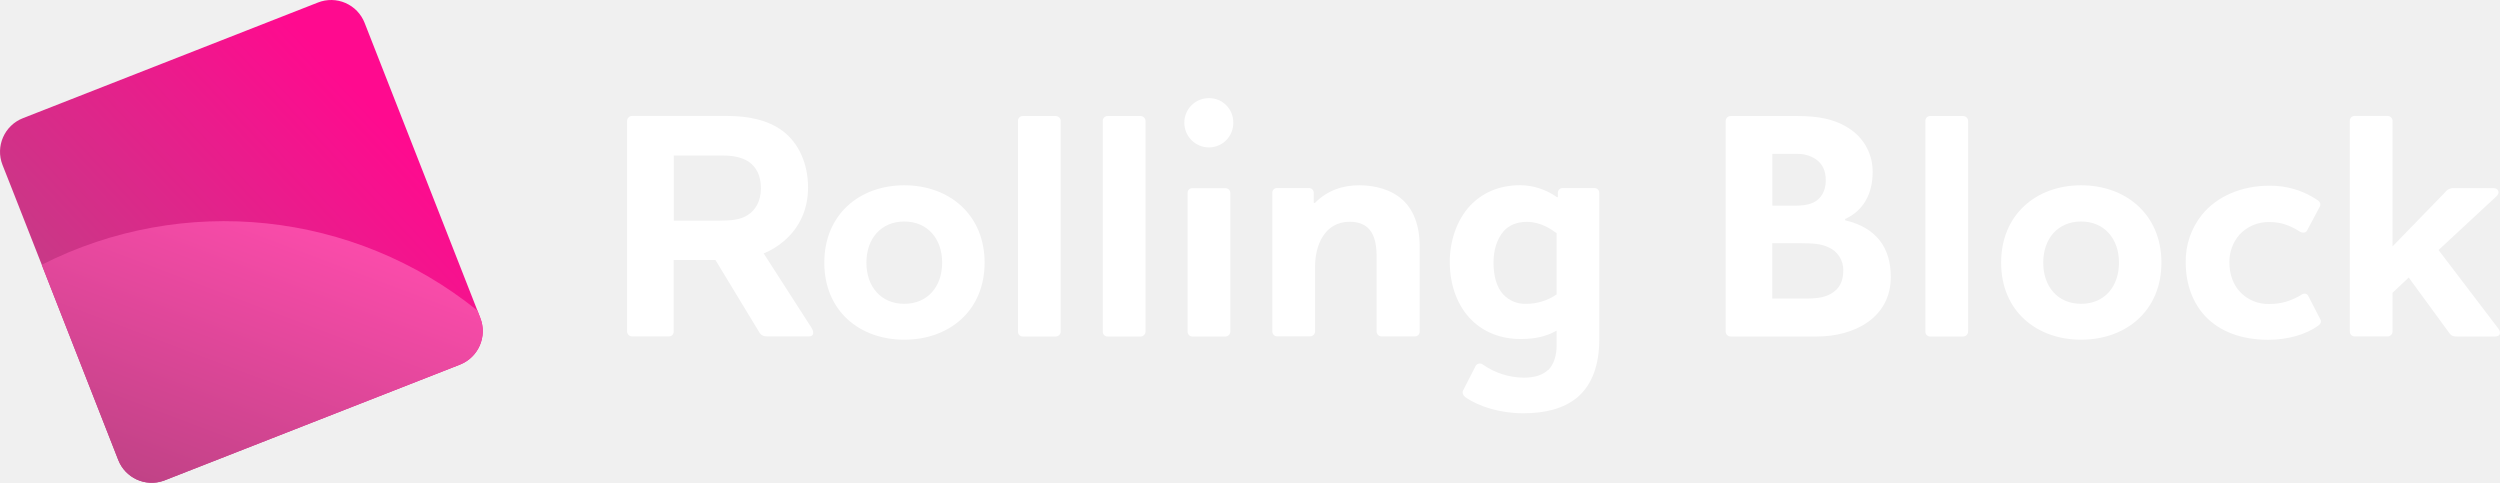
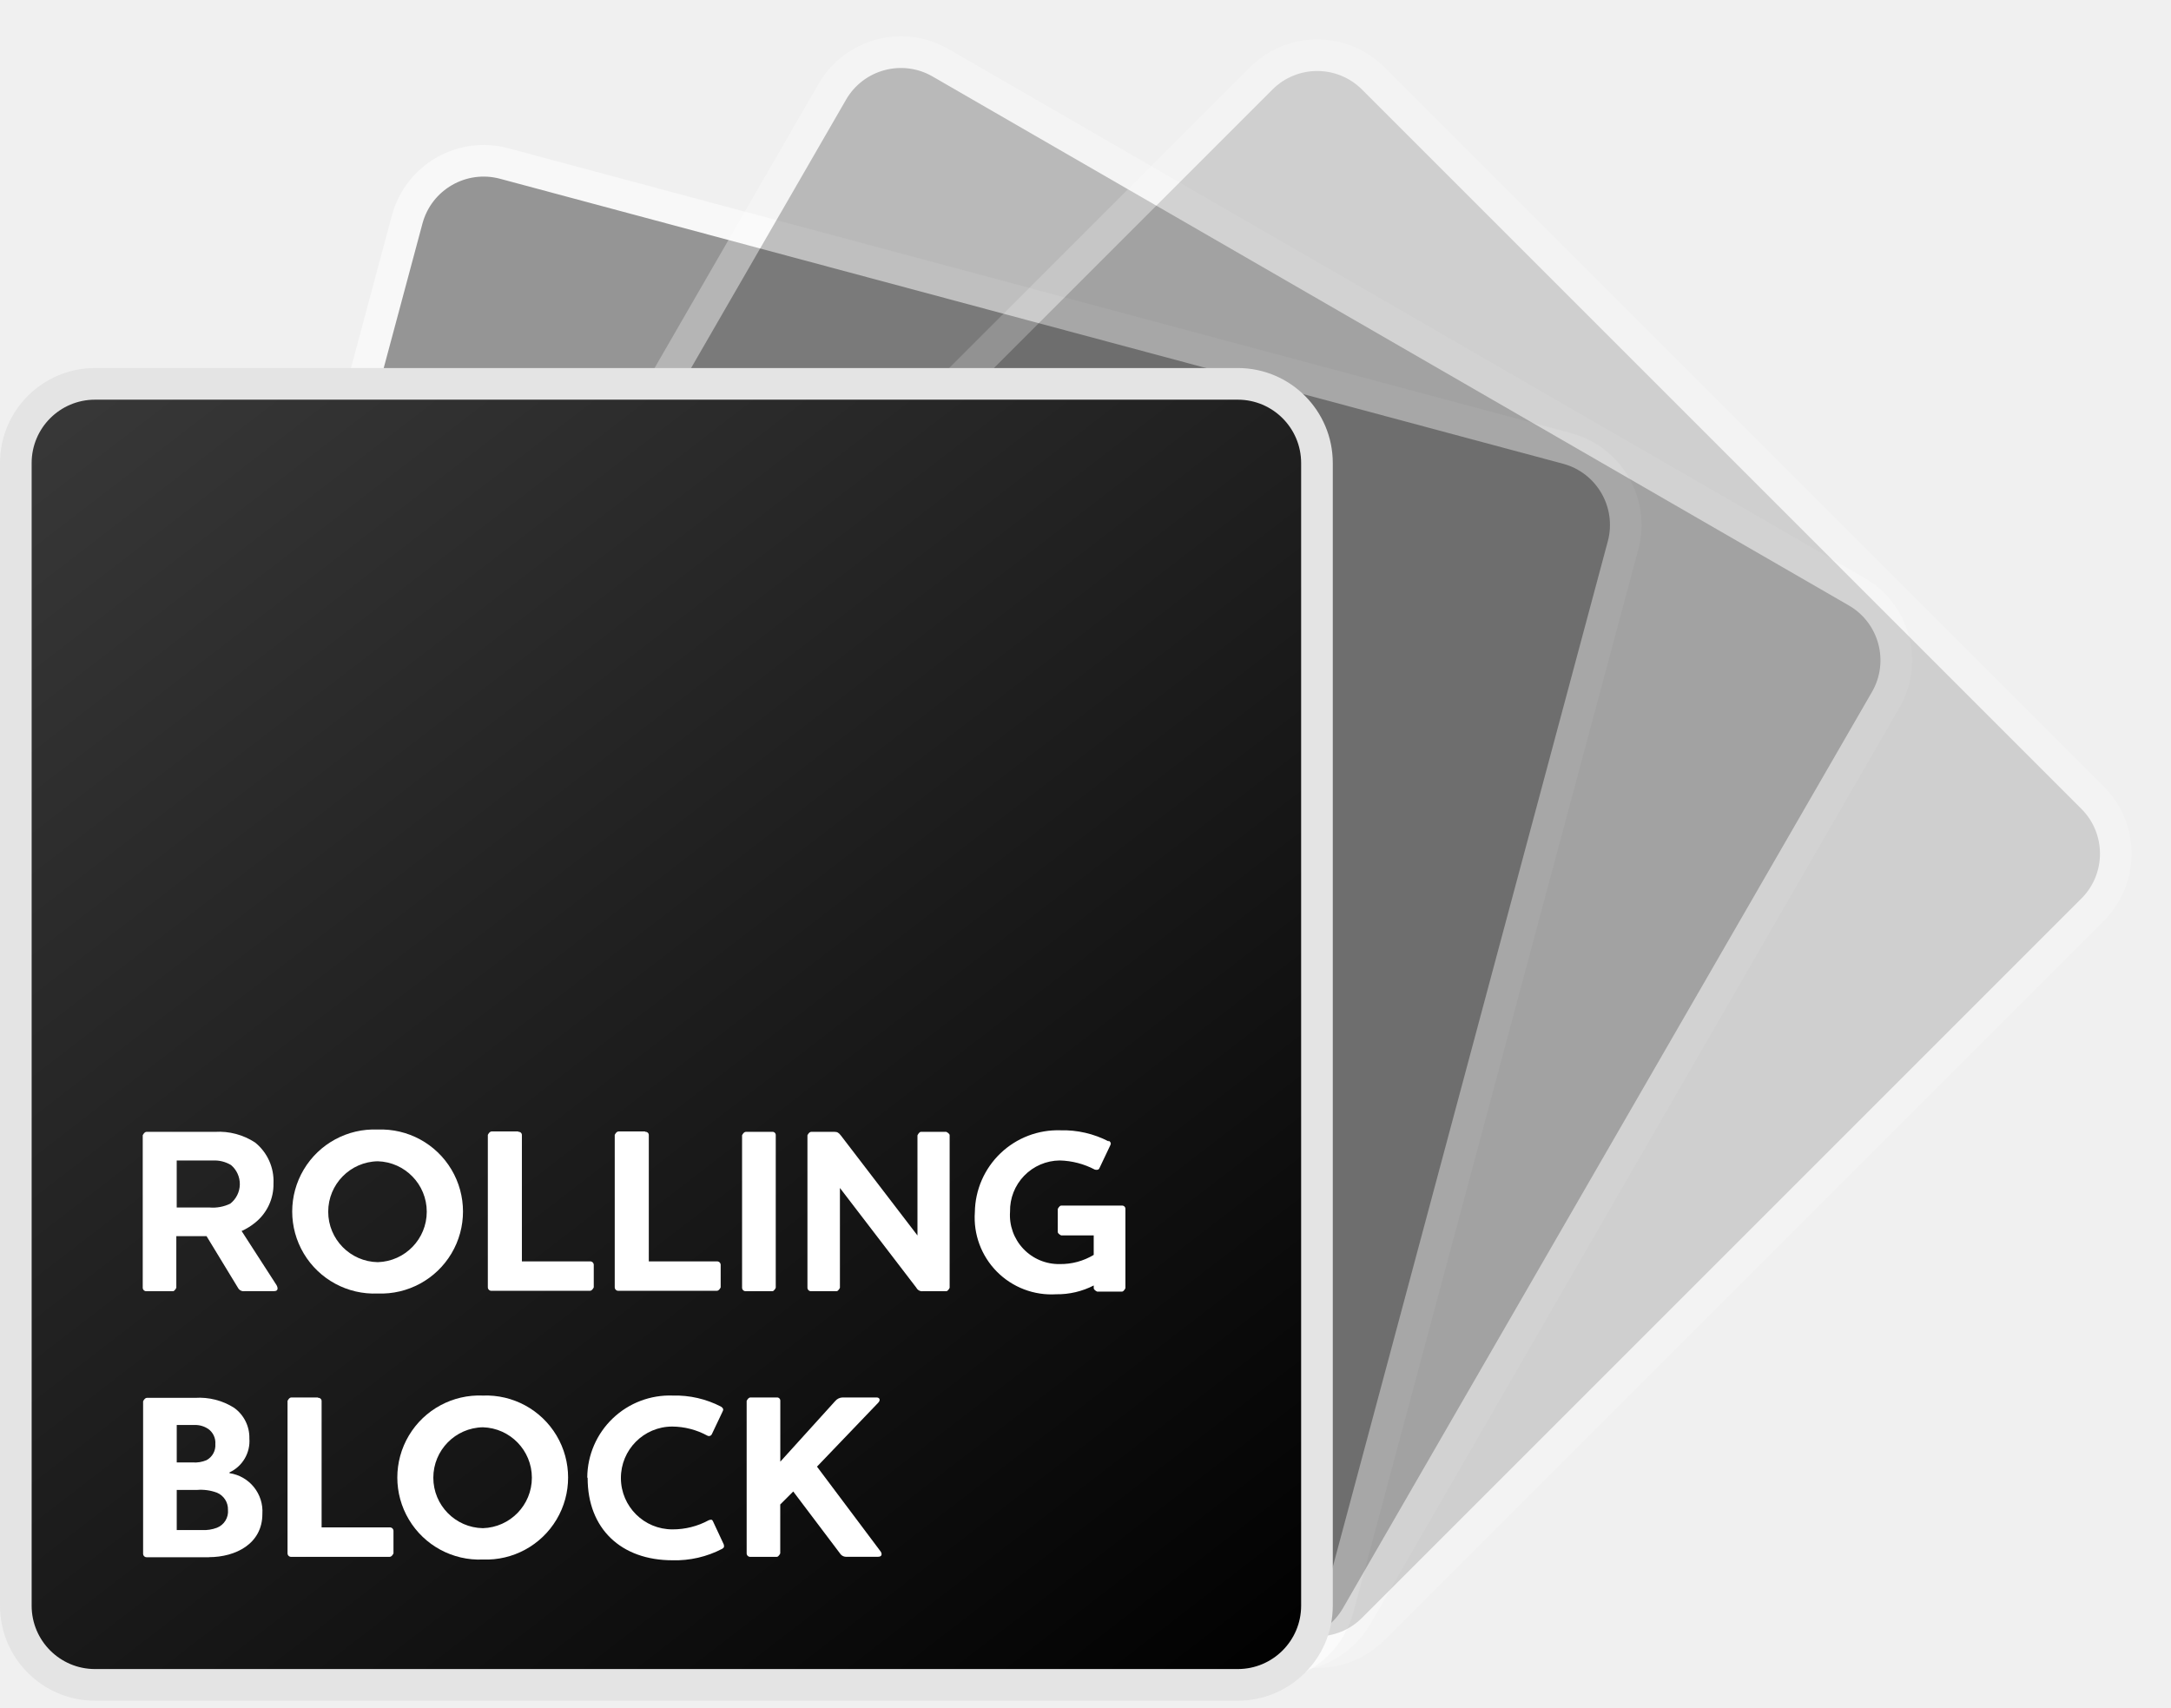
- <svg xmlns="http://www.w3.org/2000/svg" width="1376.588" height="265.826" viewBox="0 0 1376.588 265.826">
+ <svg xmlns="http://www.w3.org/2000/svg" xmlns:xlink="http://www.w3.org/1999/xlink" width="143.57" height="112.921" viewBox="0 0 143.57 112.921">
  <defs>
-     <linearGradient id="linear-gradient" x1="-0.029" y1="0.993" x2="0.786" y2="0.233" gradientUnits="objectBoundingBox">
-       <stop offset="0" stop-color="#ab5282" />
-       <stop offset="1" stop-color="#ff0a8f" />
+     <linearGradient id="linear-gradient" x1="-6.609" y1="0.5" x2="-5.385" y2="0.5" gradientUnits="objectBoundingBox">
+       <stop offset="0" />
+       <stop offset="1" stop-color="#3a3a3a" />
    </linearGradient>
-     <linearGradient id="linear-gradient-2" x1="0.034" y1="1.055" x2="0.711" y2="-0.009" gradientUnits="objectBoundingBox">
-       <stop offset="0" stop-color="#b84181" />
-       <stop offset="1" stop-color="#ff4cad" />
-     </linearGradient>
+     <linearGradient id="linear-gradient-2" x1="-6.907" y1="0.5" x2="-5.541" y2="0.5" xlink:href="#linear-gradient" />
+     <linearGradient id="linear-gradient-3" x1="-7.163" y1="0.5" x2="-5.748" y2="0.5" xlink:href="#linear-gradient" />
+     <linearGradient id="linear-gradient-4" x1="0.076" y1="-0.07" x2="0.957" y2="1.074" xlink:href="#linear-gradient" />
  </defs>
-   <g id="rolling-block-03" transform="translate(-6.832 -6.621)">
-     <path id="Path_18" data-name="Path 18" d="M154.629,95.823,181,136.814c1.238,2.142,1.428,4.618-1.619,4.618H157.1c-2.476,0-3.9-.333-5.189-2.666l-23.9-39.42H105.021v39.42a2.6,2.6,0,0,1-2.666,2.666H82.217a2.769,2.769,0,0,1-2.857-2.666V22.7a2.769,2.769,0,0,1,2.857-2.666h52.036c11.759,0,22.471,2.142,30.66,8.189,8.9,6.618,14.092,18,14.092,31.184,0,11.569-4.285,21.948-13.568,29.755a40.344,40.344,0,0,1-10.855,6.57ZM105.069,41.835V77.684h24.947c6.618,0,11.95-.524,15.711-3.047,4.285-2.666,7.332-7.665,7.332-14.806s-2.666-11.759-6.76-14.616c-3.9-2.476-8.712-3.38-14.092-3.38H105.116Z" transform="translate(272.768 50.431)" fill="#fff" />
-     <path id="Path_19" data-name="Path 19" d="M146.208,28.05c24.614,0,44.228,16.044,44.228,42.61s-19.615,42.419-44.228,42.419S102.17,97.225,102.17,70.66,121.594,28.05,146.208,28.05Zm0,65.271c12.854,0,20.852-9.474,20.852-22.662S159.015,48,146.208,48s-20.853,9.427-20.853,22.662S133.4,93.321,146.208,93.321Z" transform="translate(358.553 80.593)" fill="#fff" />
-     <path id="Path_20" data-name="Path 20" d="M127.236,20.04h18.187a2.725,2.725,0,0,1,2.666,2.666v116.07a2.725,2.725,0,0,1-2.666,2.666H127.236a2.6,2.6,0,0,1-2.666-2.666V22.706A2.6,2.6,0,0,1,127.236,20.04Z" transform="translate(442.797 50.469)" fill="#fff" />
-     <path id="Path_21" data-name="Path 21" d="M137.046,20.04h18.187a2.725,2.725,0,0,1,2.666,2.666v116.07a2.725,2.725,0,0,1-2.666,2.666H137.046a2.6,2.6,0,0,1-2.666-2.666V22.706A2.6,2.6,0,0,1,137.046,20.04Z" transform="translate(479.691 50.469)" fill="#fff" />
-     <path id="Path_22" data-name="Path 22" d="M143.81,31.538A13.472,13.472,0,0,1,157.378,17.97a13.283,13.283,0,0,1,13.378,13.568,13.4,13.4,0,0,1-13.378,13.568A13.562,13.562,0,0,1,143.81,31.538Zm4.475,36.04h18.187a2.6,2.6,0,0,1,2.666,2.666v76.317a2.725,2.725,0,0,1-2.666,2.666H148.285a2.6,2.6,0,0,1-2.666-2.666V70.244A2.5,2.5,0,0,1,148.285,67.578Z" transform="translate(515.156 42.684)" fill="#fff" />
-     <path id="Path_23" data-name="Path 23" d="M177.366,37.857c6.951-7.141,15.663-9.807,24.423-9.807s17.663,2.333,23.9,8c5.713,5.189,9.427,13.568,9.427,25.661V108.6a2.6,2.6,0,0,1-2.666,2.666H214.072a2.725,2.725,0,0,1-2.666-2.666V67.756c0-5.9-.714-11.759-4.094-15.52-2.142-2.476-5.713-4.094-10.712-4.094-13.9,0-19.091,13-19.091,24.756v35.659a2.725,2.725,0,0,1-2.666,2.666H156.656a2.6,2.6,0,0,1-2.666-2.666V32.24a2.5,2.5,0,0,1,2.666-2.666h17.472a2.6,2.6,0,0,1,2.666,2.666v5.523h.524Z" transform="translate(553.441 80.593)" fill="#fff" />
-     <path id="Path_24" data-name="Path 24" d="M228.736,129.875c3.047-3.19,4.618-7.855,4.618-13.711v-8.046c-5.713,3.19-11.759,4.618-19.805,4.618-11.236,0-20.329-3.9-26.9-10.331-7.855-7.665-12.14-19.234-12.14-32.088,0-11.426,3.761-22.995,11.236-31.041,6.427-6.76,15.52-11.236,27.613-11.236A35.61,35.61,0,0,1,233.5,34.61h.524V32.277a2.6,2.6,0,0,1,2.666-2.666h17.472a2.6,2.6,0,0,1,2.666,2.666v80.744c0,13.9-3.9,24.947-12.14,31.9-7.332,6.046-17.282,8.712-29.755,8.712s-24.233-3.571-31.9-8.9c-1.238-1.047-1.761-2.333-1.238-3.571l6.951-13.568a2.673,2.673,0,0,1,4.094-.714,39.794,39.794,0,0,0,22.471,7.141c5.9,0,10.331-1.428,13.378-4.285Zm4.618-41.705V54.463c-3.19-2.333-8.9-6.237-16.377-6.237-5.713,0-10,1.952-12.854,5.189C200.362,57.891,198.6,63.937,198.6,70.7c0,7.475,1.762,13.568,5.332,17.472a16.3,16.3,0,0,0,12.474,5.189A29.361,29.361,0,0,0,233.354,88.17Z" transform="translate(630.614 80.556)" fill="#fff" />
-     <path id="Path_25" data-name="Path 25" d="M256.695,141.442H209.276a2.769,2.769,0,0,1-2.857-2.666V22.706a2.769,2.769,0,0,1,2.857-2.666h36.706c10.141,0,20.662,1.238,29.613,7.665A27.984,27.984,0,0,1,287.355,50.89c0,12.283-5.332,21.376-15.14,25.851v.714C289.5,81.55,297.353,92.6,297.353,108.64c0,22.662-20.329,32.8-40.658,32.8Zm-.714-97.693a17.913,17.913,0,0,0-10.141-2.857H232.129V69.41h12.14c3.19,0,7.141-.19,10.521-1.762,3.9-1.952,6.76-5.9,6.76-12.283,0-5.523-2.142-9.284-5.523-11.569Zm6.76,48.466c-3.571-1.762-8.189-2.142-15.14-2.142h-15.52v30.47h19.091c4.094,0,8.189-.381,11.426-1.762,5-2.142,8.57-6.046,8.57-13.568a13.451,13.451,0,0,0-8.379-13Z" transform="translate(750.623 50.469)" fill="#fff" />
-     <path id="Path_26" data-name="Path 26" d="M232.186,20.04h18.187a2.725,2.725,0,0,1,2.666,2.666v116.07a2.725,2.725,0,0,1-2.666,2.666H232.186a2.6,2.6,0,0,1-2.666-2.666V22.706A2.6,2.6,0,0,1,232.186,20.04Z" transform="translate(837.499 50.469)" fill="#fff" />
-     <path id="Path_27" data-name="Path 27" d="M282.318,28.05c24.614,0,44.228,16.044,44.228,42.61s-19.615,42.419-44.228,42.419S238.28,97.225,238.28,70.66,257.7,28.05,282.318,28.05Zm0,65.271c12.854,0,20.853-9.474,20.853-22.662S295.125,48,282.318,48s-20.853,9.427-20.853,22.662S269.511,93.321,282.318,93.321Z" transform="translate(870.444 80.593)" fill="#fff" />
-     <path id="Path_28" data-name="Path 28" d="M323.235,88.134c1.762-1.047,3.19-.714,3.9.714l6.618,12.854c.714,1.238.19,2.476-1.048,3.38-6.618,4.808-16.568,7.855-27.613,7.855-15,0-26.756-4.618-34.754-13-6.76-7.332-10.712-17.472-10.712-29.613a40.715,40.715,0,0,1,8.9-26.185C276.912,33.813,290.48,28.1,305.62,28.1a46.124,46.124,0,0,1,26.756,8.046,2.663,2.663,0,0,1,1.047,3.571l-6.951,13c-.524,1.238-2.333,1.619-3.9.714-5.713-3.571-10.521-5.332-16.949-5.332a21.913,21.913,0,0,0-16.234,6.76,22.675,22.675,0,0,0-5.713,15.52c0,6.57,2.143,12.283,5.9,16.235a21.245,21.245,0,0,0,16.044,6.618c6.76,0,11.759-1.619,17.663-5Z" transform="translate(950.739 80.781)" fill="#fff" />
-     <path id="Path_29" data-name="Path 29" d="M311.032,109.01l-8.9,8.379v21.376a2.725,2.725,0,0,1-2.666,2.666H281.276a2.6,2.6,0,0,1-2.666-2.666V22.7a2.6,2.6,0,0,1,2.666-2.666h18.187a2.725,2.725,0,0,1,2.666,2.666V91.871l28.9-29.755a5.728,5.728,0,0,1,5.189-2.333h21.376c3.047,0,3.761,2.666,1.761,4.475l-31.9,29.613,32.993,43.324c1.428,1.952,1.238,4.285-1.952,4.285H337.454c-2.333,0-3.38-.714-4.618-2.666l-21.757-29.755Z" transform="translate(1022.12 50.431)" fill="#fff" />
-     <path id="Path_30" data-name="Path 30" d="M260.1,207.384l-162.536,63.7a3.045,3.045,0,0,1-.762.286A19.768,19.768,0,0,1,71.951,259.9L29.818,152.4l-16.33-41.61L8.2,97.408A19.871,19.871,0,0,1,19.439,71.7L181.927,8a19.778,19.778,0,0,1,25.661,11.188l62.129,158.441,1.571,4.047A19.853,19.853,0,0,1,260.1,207.384Z" transform="translate(0 0)" fill="url(#linear-gradient)" />
-     <path id="Path_31" data-name="Path 31" d="M241.943,111.183l-162.536,63.7a3.045,3.045,0,0,1-.762.286,19.768,19.768,0,0,1-24.852-11.474L11.66,56.195a222.18,222.18,0,0,1,239.9,25.233l1.571,4.047a19.854,19.854,0,0,1-11.188,25.709Z" transform="translate(18.158 96.201)" fill="url(#linear-gradient-2)" />
+   <g id="Group_177" data-name="Group 177" transform="translate(-588.5 -119.723)">
+     <g id="Group_124" data-name="Group 124" transform="translate(593.947 127.919)" opacity="0.5">
+       <rect id="Rectangle_124" data-name="Rectangle 124" width="83.24" height="83.24" rx="5" transform="matrix(-0.966, -0.259, 0.259, -0.966, 81.685, 103.229)" fill="url(#linear-gradient)" />
+       <path id="Rectangle_124_-_Outline" data-name="Rectangle 124 - Outline" d="M6.278,0H79.054a6.285,6.285,0,0,1,6.278,6.278V79.054a6.285,6.285,0,0,1-6.278,6.278H6.278A6.285,6.285,0,0,1,0,79.054V6.278A6.285,6.285,0,0,1,6.278,0ZM79.054,83.24a4.19,4.19,0,0,0,4.185-4.185V6.278a4.19,4.19,0,0,0-4.185-4.185H6.278A4.19,4.19,0,0,0,2.093,6.278V79.054A4.19,4.19,0,0,0,6.278,83.24Z" transform="matrix(-0.966, -0.259, 0.259, -0.966, 82.425, 104.511)" fill="#fff" />
+     </g>
+     <g id="Group_125" data-name="Group 125" transform="translate(604.515 119.829)" opacity="0.3">
+       <rect id="Rectangle_125" data-name="Rectangle 125" width="80.434" height="80.434" rx="5" transform="translate(71.087 111.304) rotate(-150)" fill="url(#linear-gradient-2)" />
+       <path id="Rectangle_125_-_Outline" data-name="Rectangle 125 - Outline" d="M6.278,0H76.249a6.285,6.285,0,0,1,6.278,6.278V76.249a6.285,6.285,0,0,1-6.278,6.278H6.278A6.285,6.285,0,0,1,0,76.249V6.278A6.285,6.285,0,0,1,6.278,0ZM76.249,80.434a4.19,4.19,0,0,0,4.185-4.185V6.278a4.19,4.19,0,0,0-4.185-4.185H6.278A4.19,4.19,0,0,0,2.093,6.278V76.249a4.19,4.19,0,0,0,4.185,4.185Z" transform="translate(71.47 112.733) rotate(-150)" fill="#fff" />
+     </g>
+     <g id="Group_126" data-name="Group 126" transform="translate(619.148 119.723)" opacity="0.18">
+       <rect id="Rectangle_126" data-name="Rectangle 126" width="77.754" height="77.754" rx="5" transform="translate(56.461 111.441) rotate(-135)" fill="url(#linear-gradient-3)" />
+       <path id="Rectangle_126_-_Outline" data-name="Rectangle 126 - Outline" d="M6.278,0H73.569a6.285,6.285,0,0,1,6.278,6.278V73.569a6.285,6.285,0,0,1-6.278,6.278H6.278A6.285,6.285,0,0,1,0,73.569V6.278A6.285,6.285,0,0,1,6.278,0ZM73.569,77.754a4.19,4.19,0,0,0,4.185-4.185V6.278a4.19,4.19,0,0,0-4.185-4.185H6.278A4.19,4.19,0,0,0,2.093,6.278V73.569a4.19,4.19,0,0,0,4.185,4.185Z" transform="translate(56.461 112.921) rotate(-135)" fill="#fff" />
+     </g>
+     <rect id="Rectangle_127" data-name="Rectangle 127" width="86.045" height="86.045" rx="5" transform="translate(675.591 231.155) rotate(180)" fill="url(#linear-gradient-4)" />
+     <path id="Rectangle_127_-_Outline" data-name="Rectangle 127 - Outline" d="M6.278,0H81.86a6.285,6.285,0,0,1,6.278,6.278V81.86a6.285,6.285,0,0,1-6.278,6.278H6.278A6.285,6.285,0,0,1,0,81.86V6.278A6.285,6.285,0,0,1,6.278,0ZM81.86,86.045a4.19,4.19,0,0,0,4.185-4.185V6.278A4.19,4.19,0,0,0,81.86,2.093H6.278A4.19,4.19,0,0,0,2.093,6.278V81.86a4.19,4.19,0,0,0,4.185,4.185Z" transform="translate(676.638 232.201) rotate(180)" fill="#e4e4e4" />
+     <path id="Path_39" data-name="Path 39" d="M9.867,35.622l2.3,3.564c.1.177.126.4-.152.4H10.069a.424.424,0,0,1-.455-.228L7.541,35.951h-2v3.412s-.1.228-.227.228H3.573a.233.233,0,0,1-.253-.228V29.278s.1-.227.253-.227H8.1a4.359,4.359,0,0,1,2.654.708,3.278,3.278,0,0,1,1.213,2.7,3.243,3.243,0,0,1-1.188,2.578,4.092,4.092,0,0,1-.935.581Zm-4.3-4.676v3.109H7.744A2.636,2.636,0,0,0,9.109,33.8a1.647,1.647,0,0,0,.051-2.553,2.118,2.118,0,0,0-1.213-.3H5.595Z" transform="translate(594.619 165.528)" fill="#fff" />
+     <path id="Path_40" data-name="Path 40" d="M12.892,39.834a5.427,5.427,0,1,1,0-10.844,5.426,5.426,0,1,1,0,10.844Zm0-8.746a3.337,3.337,0,0,0,0,6.673,3.338,3.338,0,0,0,0-6.673Z" transform="translate(600.592 165.437)" fill="#fff" />
+     <path id="Path_41" data-name="Path 41" d="M14.372,29.065a.212.212,0,0,1,.227.227v8.342h4.5a.233.233,0,0,1,.253.227v1.491s-.1.227-.253.227H12.6a.233.233,0,0,1-.253-.227V29.267s.1-.227.253-.227h1.744Z" transform="translate(608.414 165.513)" fill="#fff" />
+     <path id="Path_42" data-name="Path 42" d="M17.692,29.065a.212.212,0,0,1,.228.227v8.342h4.5a.233.233,0,0,1,.253.227v1.491s-.1.227-.253.227h-6.5a.233.233,0,0,1-.253-.227V29.267s.1-.227.253-.227h1.744Z" transform="translate(613.486 165.513)" fill="#fff" />
+     <path id="Path_43" data-name="Path 43" d="M21,29.05a.212.212,0,0,1,.227.227V39.363s-.1.228-.227.228H19.253A.233.233,0,0,1,19,39.363V29.278s.1-.227.253-.227Z" transform="translate(618.574 165.528)" fill="#fff" />
+     <path id="Path_44" data-name="Path 44" d="M27.99,29.277s.1-.227.228-.227h1.668s.228.1.228.227V39.363s-.1.228-.228.228H28.344a.425.425,0,0,1-.43-.228l-5.056-6.6v6.6s-.1.228-.227.228H20.963a.233.233,0,0,1-.253-.228V29.278s.1-.227.253-.227H22.5c.177,0,.278.051.43.253l5.056,6.6V29.278Z" transform="translate(621.187 165.528)" fill="#fff" />
+     <path id="Path_45" data-name="Path 45" d="M33.937,29.692c.152.1.177.2.1.329l-.708,1.491c-.051.126-.177.126-.3.1a5.249,5.249,0,0,0-2.326-.607,3.319,3.319,0,0,0-3.286,3.387A3.235,3.235,0,0,0,30.7,37.857a4.227,4.227,0,0,0,2.25-.607V35.961H30.8s-.227-.1-.227-.228V34.217s.1-.227.227-.227h4.019a.212.212,0,0,1,.227.227V39.45s-.1.228-.227.228H33.179s-.228-.1-.228-.228v-.177a5.267,5.267,0,0,1-2.477.581,5.079,5.079,0,0,1-5.384-5.435,5.49,5.49,0,0,1,5.662-5.409,6.556,6.556,0,0,1,3.185.733Z" transform="translate(627.878 165.467)" fill="#fff" />
+     <path id="Path_46" data-name="Path 46" d="M7.7,46.551H3.583a.233.233,0,0,1-.253-.227V36.238s.1-.228.253-.228H6.768a4.291,4.291,0,0,1,2.578.657,2.42,2.42,0,0,1,1.011,2.022,2.283,2.283,0,0,1-1.314,2.25v.051a2.554,2.554,0,0,1,2.174,2.7c0,1.972-1.769,2.856-3.539,2.856Zm-.076-8.493a1.513,1.513,0,0,0-.885-.253H5.554v2.477H6.616a1.975,1.975,0,0,0,.91-.152,1.116,1.116,0,0,0,.581-1.062,1.13,1.13,0,0,0-.48-1.011Zm.581,4.221A3.034,3.034,0,0,0,6.894,42.1H5.554v2.654H7.223a2.452,2.452,0,0,0,.986-.152,1.159,1.159,0,0,0,.733-1.188A1.191,1.191,0,0,0,8.209,42.279Z" transform="translate(594.634 176.162)" fill="#fff" />
+     <path id="Path_47" data-name="Path 47" d="M9.132,36.025a.212.212,0,0,1,.227.227v8.342h4.5a.233.233,0,0,1,.253.228v1.491s-.1.228-.253.228h-6.5a.233.233,0,0,1-.253-.228V36.227s.1-.227.253-.227H9.107Z" transform="translate(600.409 176.146)" fill="#fff" />
+     <path id="Path_48" data-name="Path 48" d="M15.642,46.794a5.427,5.427,0,1,1,0-10.844,5.426,5.426,0,1,1,0,10.844Zm0-8.746a3.337,3.337,0,0,0,0,6.673,3.338,3.338,0,0,0,0-6.673Z" transform="translate(604.793 176.07)" fill="#fff" />
+     <path id="Path_49" data-name="Path 49" d="M14.95,41.359a5.459,5.459,0,0,1,5.662-5.409,6.556,6.556,0,0,1,3.185.733c.152.1.177.2.1.329L23.191,38.5a.213.213,0,0,1-.3.1A4.934,4.934,0,0,0,20.562,38a3.4,3.4,0,0,0,.025,6.8,4.959,4.959,0,0,0,2.4-.607c.152-.051.228-.051.278.076l.708,1.517c.051.152.025.227-.1.3a6.7,6.7,0,0,1-3.286.758c-3.412,0-5.612-2.1-5.612-5.435Z" transform="translate(612.386 176.07)" fill="#fff" />
+     <path id="Path_50" data-name="Path 50" d="M22.2,42.218l-.859.859v3.236s-.1.228-.228.228H19.373a.233.233,0,0,1-.253-.228V36.227s.1-.227.253-.227h1.744a.212.212,0,0,1,.228.227v4.019l3.64-4.019a.662.662,0,0,1,.48-.227h2.25c.2,0,.278.177.1.354l-4.044,4.221,4.171,5.561c.152.177.152.4-.126.4H25.743a.485.485,0,0,1-.455-.228Z" transform="translate(618.757 176.146)" fill="#fff" />
  </g>
</svg>
